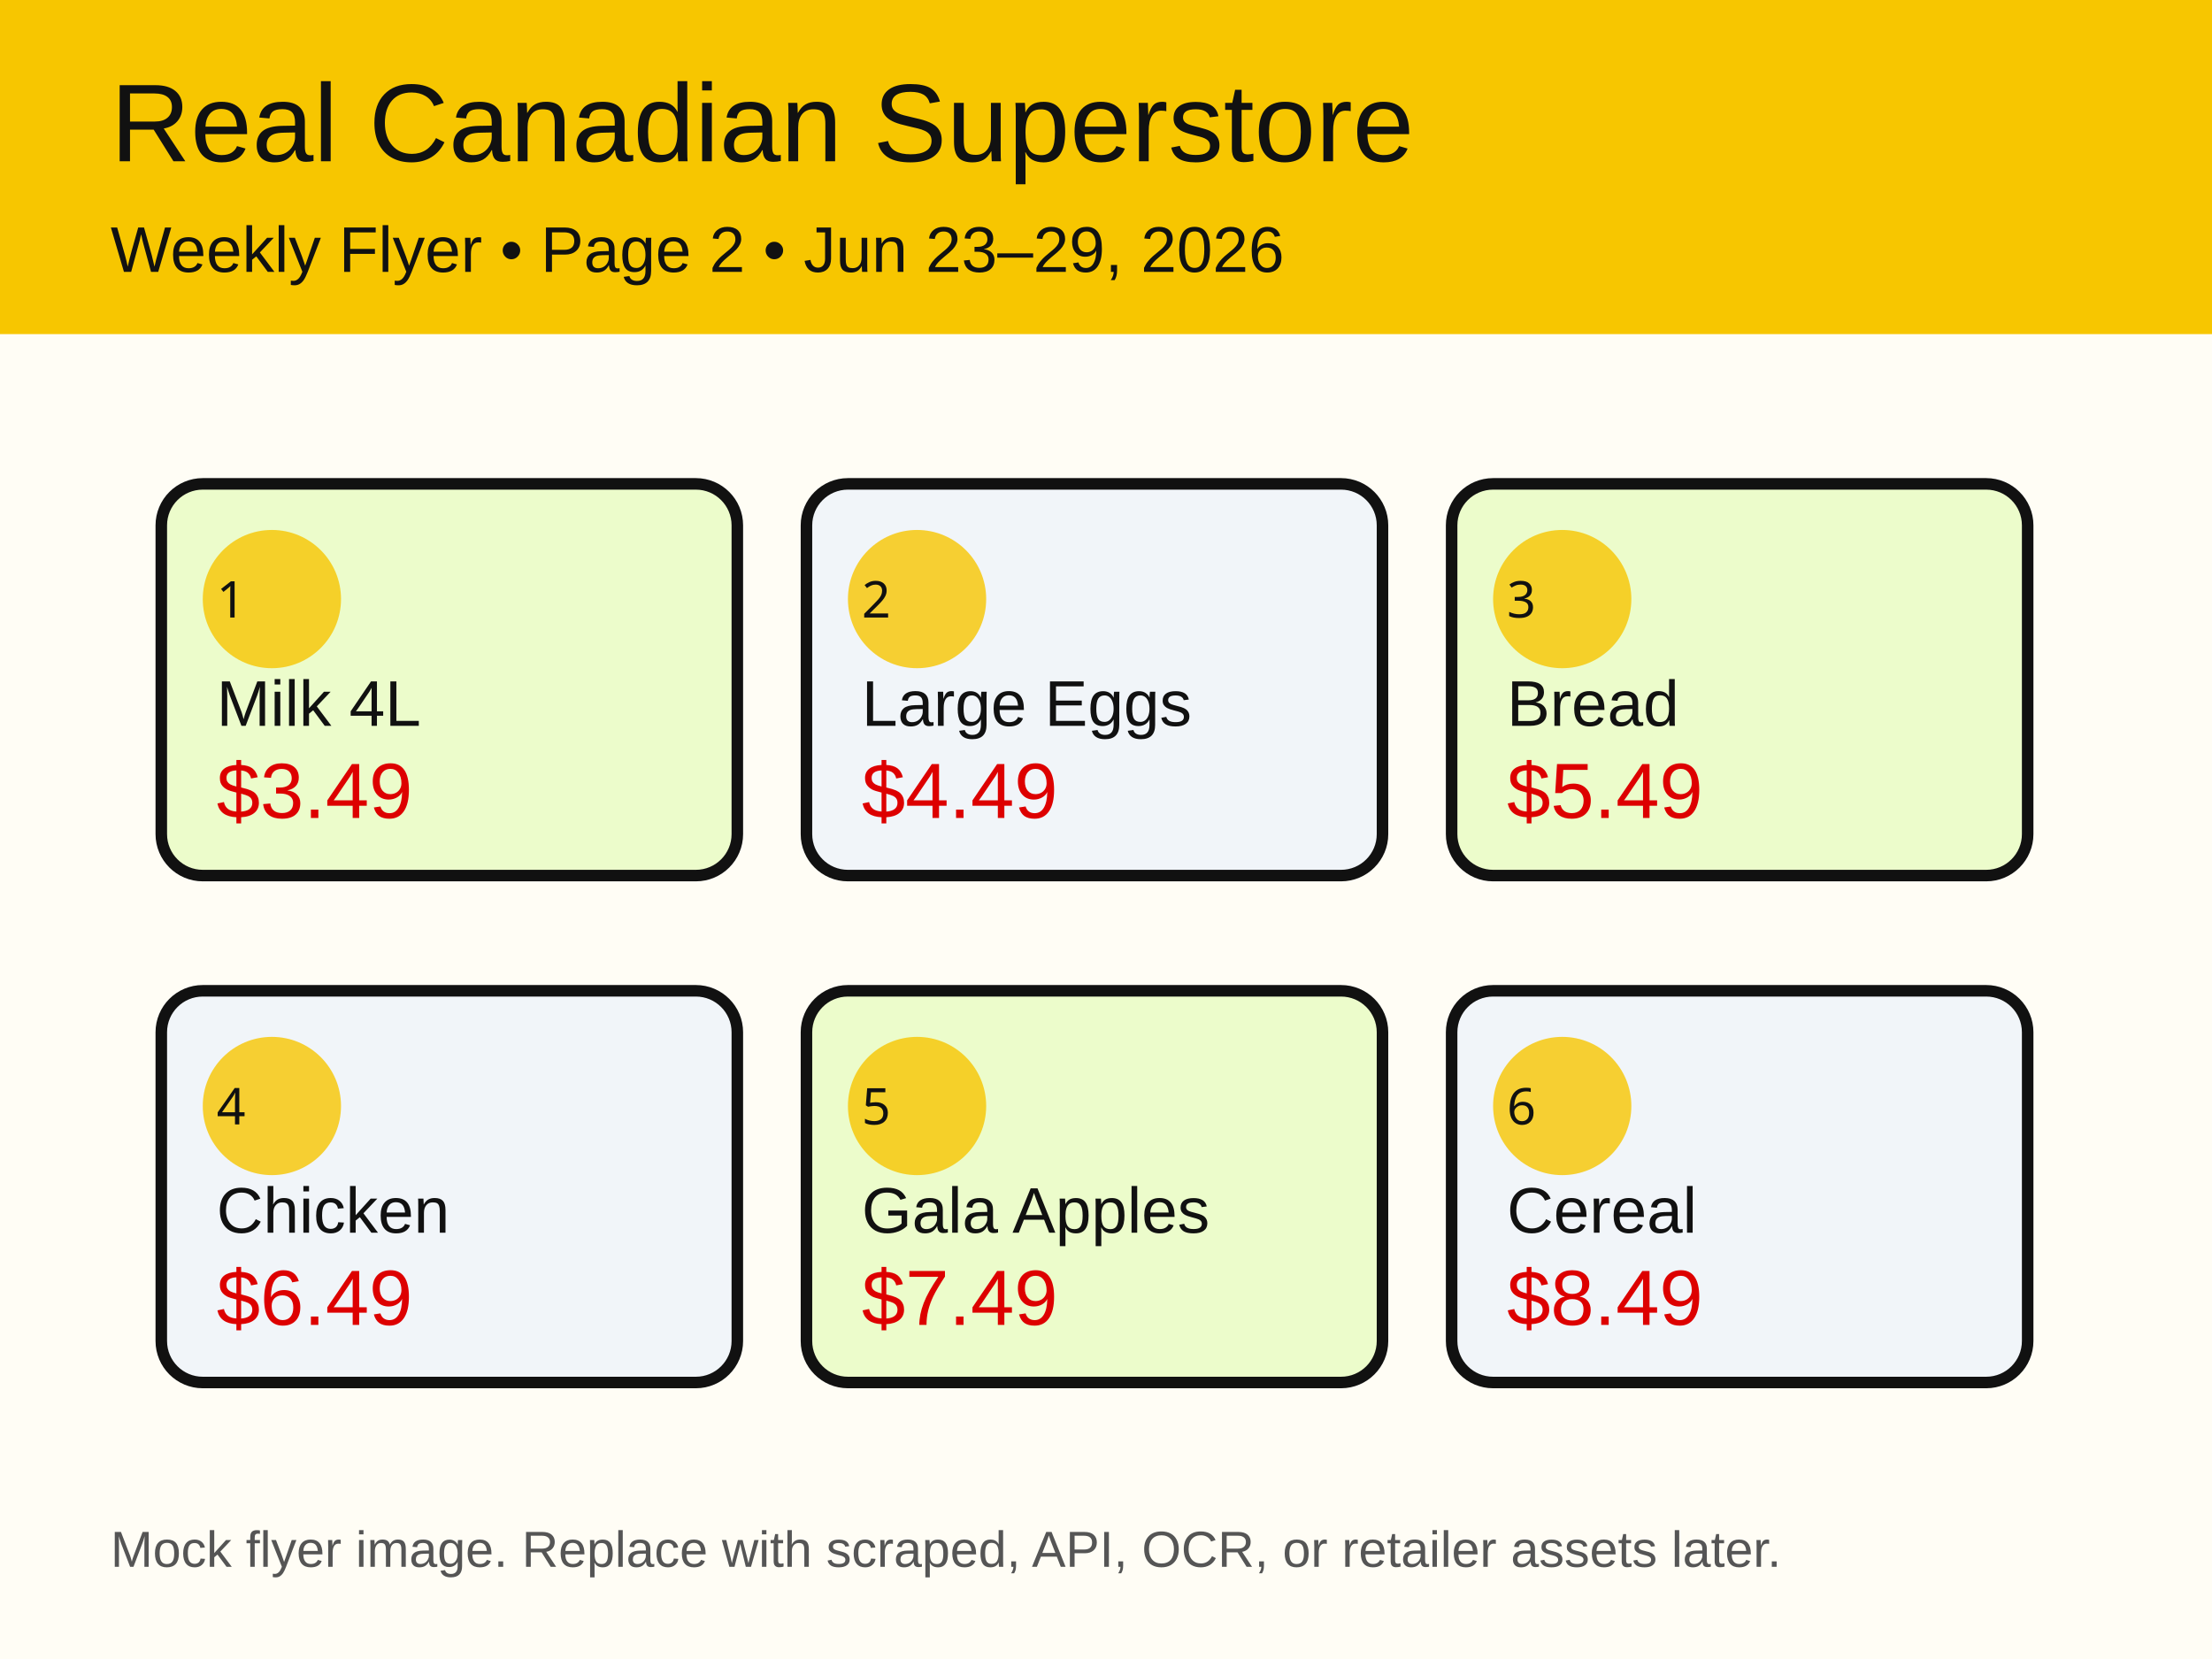
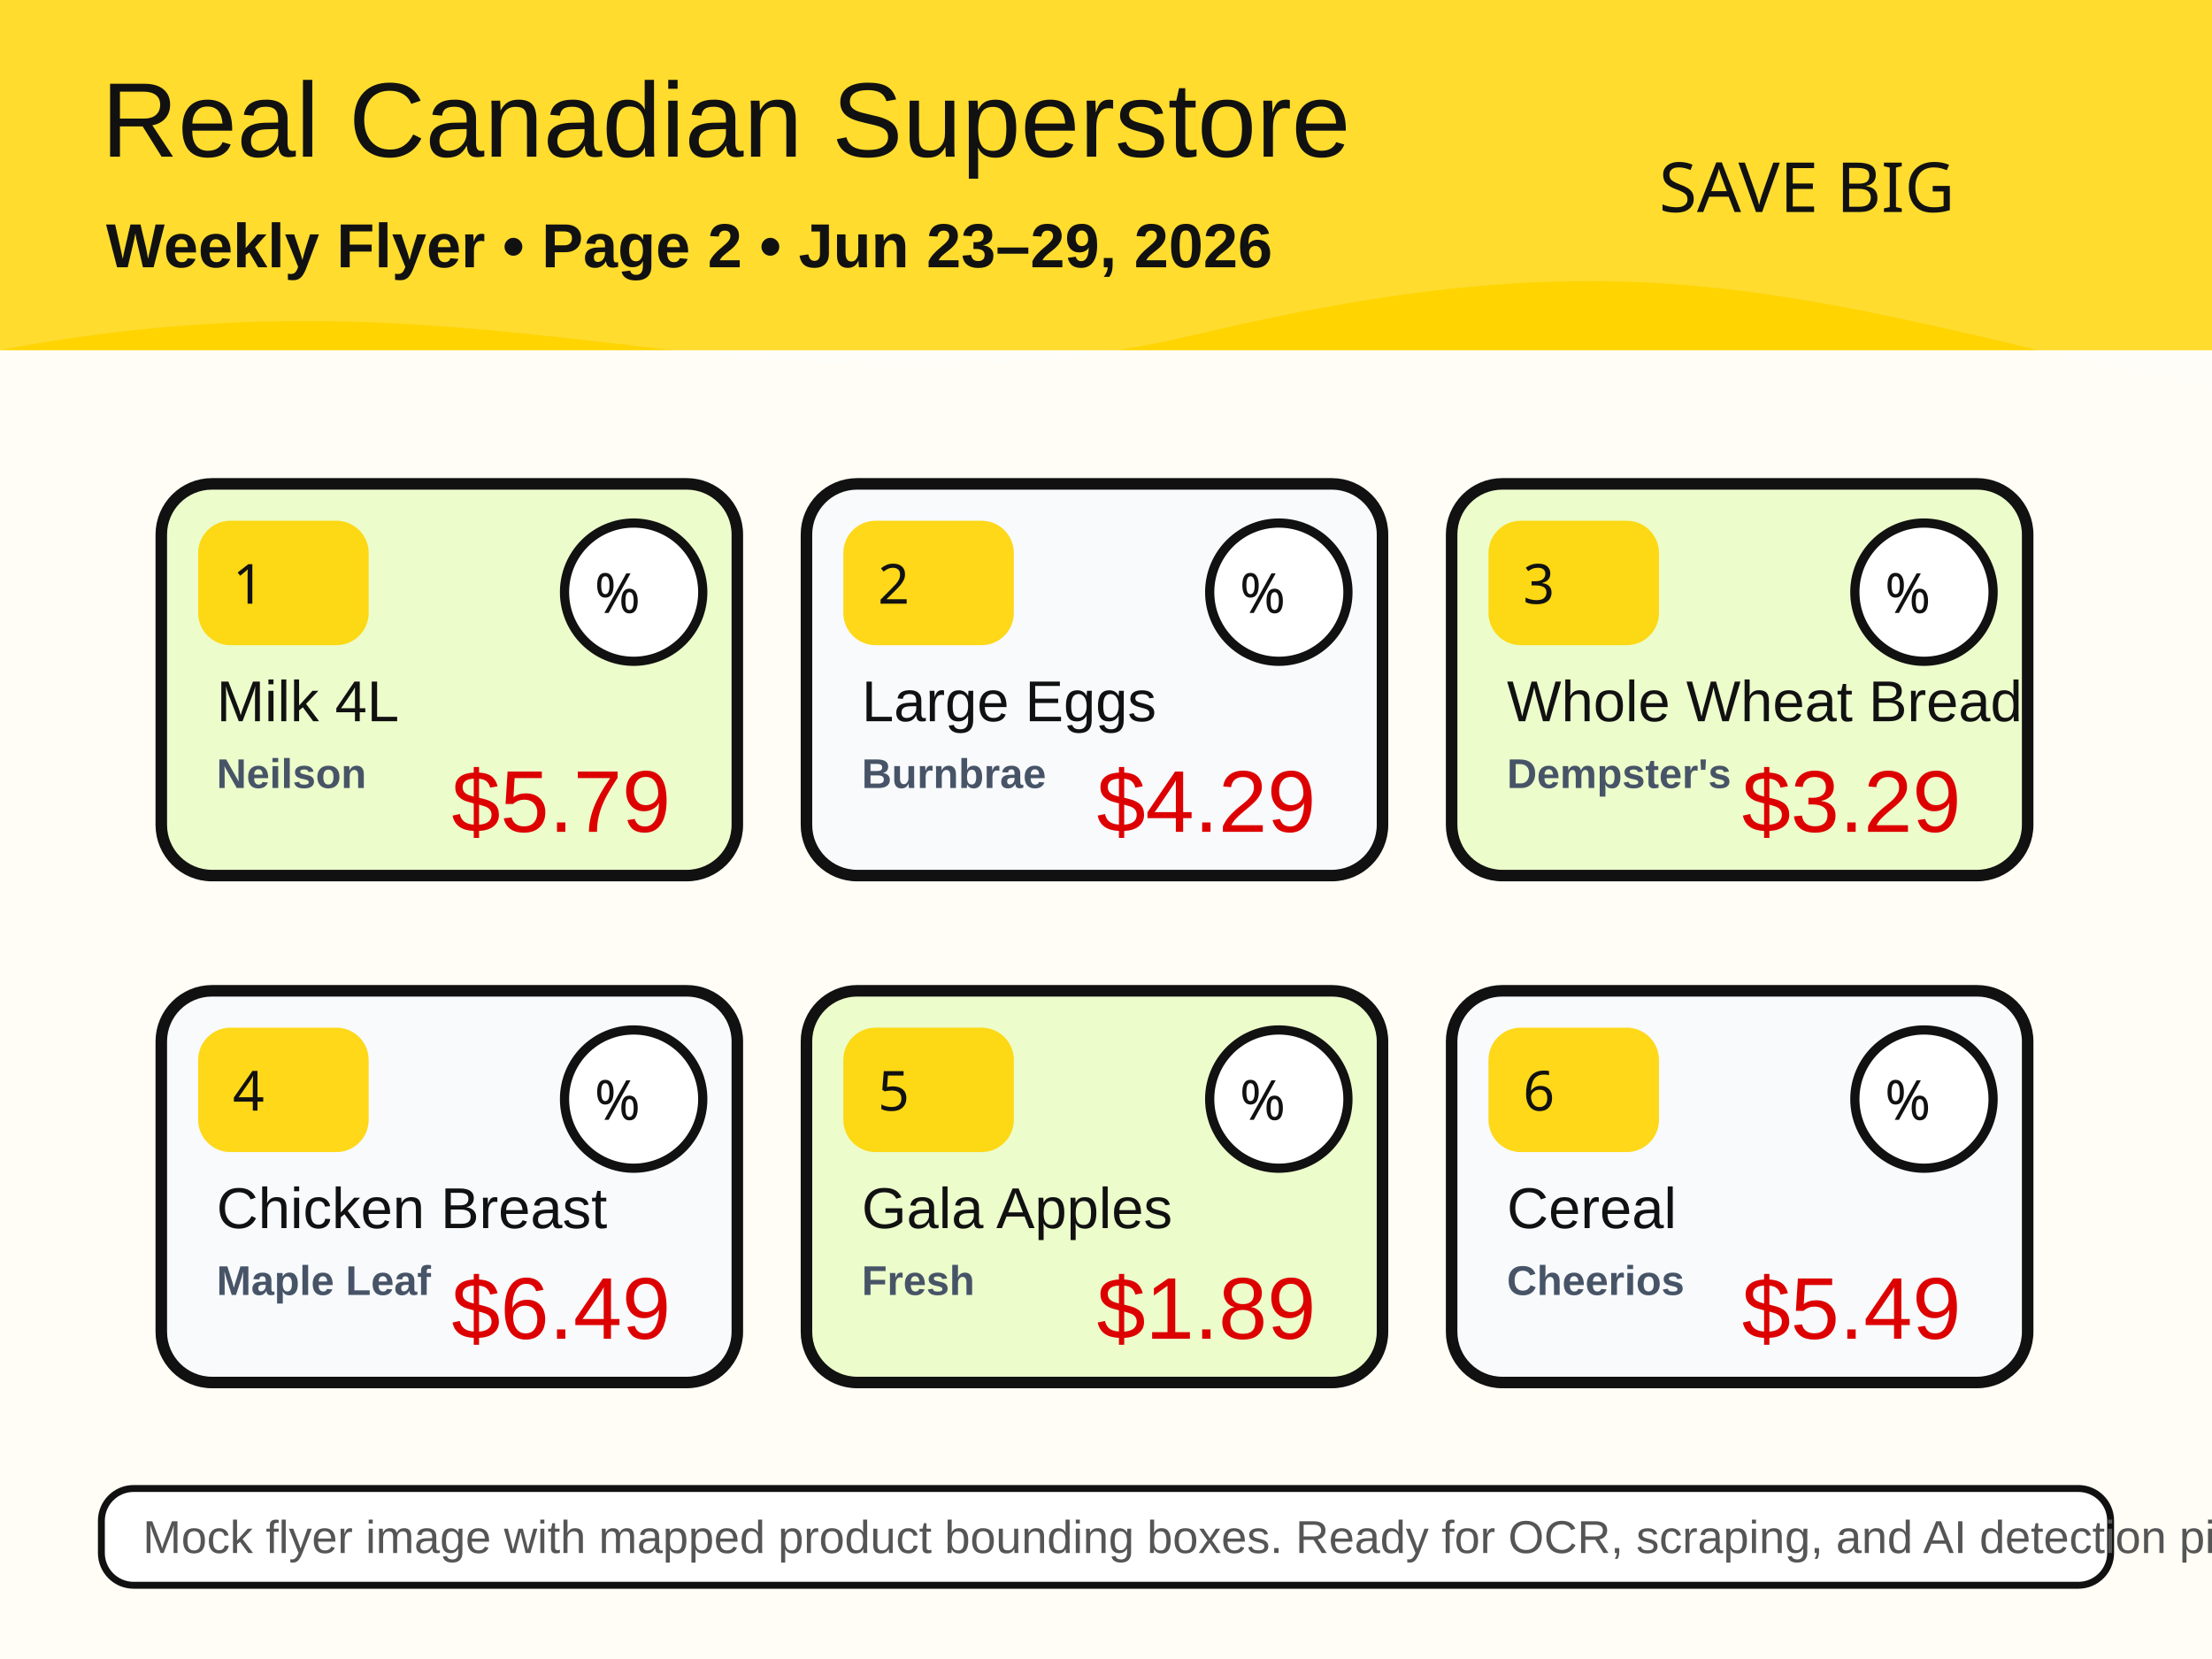
<svg xmlns="http://www.w3.org/2000/svg" width="960" height="720" viewBox="0 0 960 720">
  <rect width="960" height="720" fill="#fffdf5" />
-   <rect x="0" y="0" width="960" height="145" fill="#f7c600" />
-   <text x="48" y="70" font-family="Arial Black,Arial" font-size="48" fill="#111">Real Canadian Superstore</text>
-   <text x="48" y="118" font-family="Arial" font-size="28" fill="#111">Weekly Flyer • Page 2 • Jun 23–29, 2026</text>
+   <rect x="0" y="0" width="960" height="152" fill="#ffd400" />
+   <path d="M0 152 C220 110 330 190 520 145 S780 128 960 170 V0 H0Z" fill="#ffffff" opacity=".18" />
+   <text x="44" y="68" font-family="Arial Black,Arial" font-size="46" fill="#111">Real Canadian Superstore</text>
+   <text x="46" y="116" font-family="Arial" font-size="27" font-weight="700" fill="#111">Weekly Flyer • Page 2 • Jun 23–29, 2026</text>
+   <text x="720" y="92" font-family="Arial Black" font-size="30" fill="#111">SAVE BIG</text>
  <g>
-     <rect x="70" y="210" width="250" height="170" rx="18" fill="#ecfccb" stroke="#111" stroke-width="5" />
-     <circle cx="118" cy="260" r="30" fill="#f7c600" opacity=".8" />
-     <text x="94" y="268" font-family="Arial Black" font-size="22" fill="#111">1</text>
-     <text x="94" y="315" font-family="Arial Black,Arial" font-size="28" fill="#111">Milk 4L</text>
-     <text x="94" y="355" font-family="Arial Black,Arial" font-size="34" fill="#d00">$3.49</text>
+     <rect x="70" y="210" width="250" height="170" rx="22" fill="#ecfccb" stroke="#111" stroke-width="5" />
+     <rect x="86" y="226" width="74" height="54" rx="14" fill="#ffd400" opacity=".9" />
+     <text x="101" y="262" font-family="Arial Black" font-size="24" fill="#111">1</text>
+     <circle cx="275" cy="257" r="30" fill="#fff" stroke="#111" stroke-width="4" />
+     <text x="258" y="266" font-family="Arial Black" font-size="24" fill="#111">%</text>
+     <text x="94" y="313" font-family="Arial Black,Arial" font-size="25" fill="#111">Milk 4L</text>
+     <text x="94" y="342" font-family="Arial" font-size="18" font-weight="700" fill="#475467">Neilson</text>
+     <text x="196" y="361" font-family="Arial Black,Arial" font-size="38" fill="#d00">$5.79</text>
  </g>
  <g>
-     <rect x="350" y="210" width="250" height="170" rx="18" fill="#f1f5f9" stroke="#111" stroke-width="5" />
-     <circle cx="398" cy="260" r="30" fill="#f7c600" opacity=".8" />
-     <text x="374" y="268" font-family="Arial Black" font-size="22" fill="#111">2</text>
-     <text x="374" y="315" font-family="Arial Black,Arial" font-size="28" fill="#111">Large Eggs</text>
-     <text x="374" y="355" font-family="Arial Black,Arial" font-size="34" fill="#d00">$4.49</text>
+     <rect x="350" y="210" width="250" height="170" rx="22" fill="#f8fafc" stroke="#111" stroke-width="5" />
+     <rect x="366" y="226" width="74" height="54" rx="14" fill="#ffd400" opacity=".9" />
+     <text x="381" y="262" font-family="Arial Black" font-size="24" fill="#111">2</text>
+     <circle cx="555" cy="257" r="30" fill="#fff" stroke="#111" stroke-width="4" />
+     <text x="538" y="266" font-family="Arial Black" font-size="24" fill="#111">%</text>
+     <text x="374" y="313" font-family="Arial Black,Arial" font-size="25" fill="#111">Large Eggs</text>
+     <text x="374" y="342" font-family="Arial" font-size="18" font-weight="700" fill="#475467">Burnbrae</text>
+     <text x="476" y="361" font-family="Arial Black,Arial" font-size="38" fill="#d00">$4.29</text>
  </g>
  <g>
-     <rect x="630" y="210" width="250" height="170" rx="18" fill="#ecfccb" stroke="#111" stroke-width="5" />
-     <circle cx="678" cy="260" r="30" fill="#f7c600" opacity=".8" />
-     <text x="654" y="268" font-family="Arial Black" font-size="22" fill="#111">3</text>
-     <text x="654" y="315" font-family="Arial Black,Arial" font-size="28" fill="#111">Bread</text>
-     <text x="654" y="355" font-family="Arial Black,Arial" font-size="34" fill="#d00">$5.49</text>
+     <rect x="630" y="210" width="250" height="170" rx="22" fill="#ecfccb" stroke="#111" stroke-width="5" />
+     <rect x="646" y="226" width="74" height="54" rx="14" fill="#ffd400" opacity=".9" />
+     <text x="661" y="262" font-family="Arial Black" font-size="24" fill="#111">3</text>
+     <circle cx="835" cy="257" r="30" fill="#fff" stroke="#111" stroke-width="4" />
+     <text x="818" y="266" font-family="Arial Black" font-size="24" fill="#111">%</text>
+     <text x="654" y="313" font-family="Arial Black,Arial" font-size="25" fill="#111">Whole Wheat Bread</text>
+     <text x="654" y="342" font-family="Arial" font-size="18" font-weight="700" fill="#475467">Dempster's</text>
+     <text x="756" y="361" font-family="Arial Black,Arial" font-size="38" fill="#d00">$3.29</text>
  </g>
  <g>
-     <rect x="70" y="430" width="250" height="170" rx="18" fill="#f1f5f9" stroke="#111" stroke-width="5" />
-     <circle cx="118" cy="480" r="30" fill="#f7c600" opacity=".8" />
-     <text x="94" y="488" font-family="Arial Black" font-size="22" fill="#111">4</text>
-     <text x="94" y="535" font-family="Arial Black,Arial" font-size="28" fill="#111">Chicken</text>
-     <text x="94" y="575" font-family="Arial Black,Arial" font-size="34" fill="#d00">$6.49</text>
+     <rect x="70" y="430" width="250" height="170" rx="22" fill="#f8fafc" stroke="#111" stroke-width="5" />
+     <rect x="86" y="446" width="74" height="54" rx="14" fill="#ffd400" opacity=".9" />
+     <text x="101" y="482" font-family="Arial Black" font-size="24" fill="#111">4</text>
+     <circle cx="275" cy="477" r="30" fill="#fff" stroke="#111" stroke-width="4" />
+     <text x="258" y="486" font-family="Arial Black" font-size="24" fill="#111">%</text>
+     <text x="94" y="533" font-family="Arial Black,Arial" font-size="25" fill="#111">Chicken Breast</text>
+     <text x="94" y="562" font-family="Arial" font-size="18" font-weight="700" fill="#475467">Maple Leaf</text>
+     <text x="196" y="581" font-family="Arial Black,Arial" font-size="38" fill="#d00">$6.49</text>
  </g>
  <g>
-     <rect x="350" y="430" width="250" height="170" rx="18" fill="#ecfccb" stroke="#111" stroke-width="5" />
-     <circle cx="398" cy="480" r="30" fill="#f7c600" opacity=".8" />
-     <text x="374" y="488" font-family="Arial Black" font-size="22" fill="#111">5</text>
-     <text x="374" y="535" font-family="Arial Black,Arial" font-size="28" fill="#111">Gala Apples</text>
-     <text x="374" y="575" font-family="Arial Black,Arial" font-size="34" fill="#d00">$7.49</text>
+     <rect x="350" y="430" width="250" height="170" rx="22" fill="#ecfccb" stroke="#111" stroke-width="5" />
+     <rect x="366" y="446" width="74" height="54" rx="14" fill="#ffd400" opacity=".9" />
+     <text x="381" y="482" font-family="Arial Black" font-size="24" fill="#111">5</text>
+     <circle cx="555" cy="477" r="30" fill="#fff" stroke="#111" stroke-width="4" />
+     <text x="538" y="486" font-family="Arial Black" font-size="24" fill="#111">%</text>
+     <text x="374" y="533" font-family="Arial Black,Arial" font-size="25" fill="#111">Gala Apples</text>
+     <text x="374" y="562" font-family="Arial" font-size="18" font-weight="700" fill="#475467">Fresh</text>
+     <text x="476" y="581" font-family="Arial Black,Arial" font-size="38" fill="#d00">$1.89</text>
  </g>
  <g>
-     <rect x="630" y="430" width="250" height="170" rx="18" fill="#f1f5f9" stroke="#111" stroke-width="5" />
-     <circle cx="678" cy="480" r="30" fill="#f7c600" opacity=".8" />
-     <text x="654" y="488" font-family="Arial Black" font-size="22" fill="#111">6</text>
-     <text x="654" y="535" font-family="Arial Black,Arial" font-size="28" fill="#111">Cereal</text>
-     <text x="654" y="575" font-family="Arial Black,Arial" font-size="34" fill="#d00">$8.49</text>
+     <rect x="630" y="430" width="250" height="170" rx="22" fill="#f8fafc" stroke="#111" stroke-width="5" />
+     <rect x="646" y="446" width="74" height="54" rx="14" fill="#ffd400" opacity=".9" />
+     <text x="661" y="482" font-family="Arial Black" font-size="24" fill="#111">6</text>
+     <circle cx="835" cy="477" r="30" fill="#fff" stroke="#111" stroke-width="4" />
+     <text x="818" y="486" font-family="Arial Black" font-size="24" fill="#111">%</text>
+     <text x="654" y="533" font-family="Arial Black,Arial" font-size="25" fill="#111">Cereal</text>
+     <text x="654" y="562" font-family="Arial" font-size="18" font-weight="700" fill="#475467">Cheerios</text>
+     <text x="756" y="581" font-family="Arial Black,Arial" font-size="38" fill="#d00">$5.49</text>
  </g>
-   <text x="48" y="680" font-family="Arial" font-size="22" fill="#555">Mock flyer image. Replace with scraped, API, OCR, or retailer assets later.</text>
+   <rect x="44" y="646" width="872" height="42" rx="14" fill="#fff" stroke="#111" stroke-width="3" />
+   <text x="62" y="674" font-family="Arial" font-size="20" fill="#555">Mock flyer image with mapped product bounding boxes. Ready for OCR, scraping, and AI detection pipelines.</text>
</svg>
